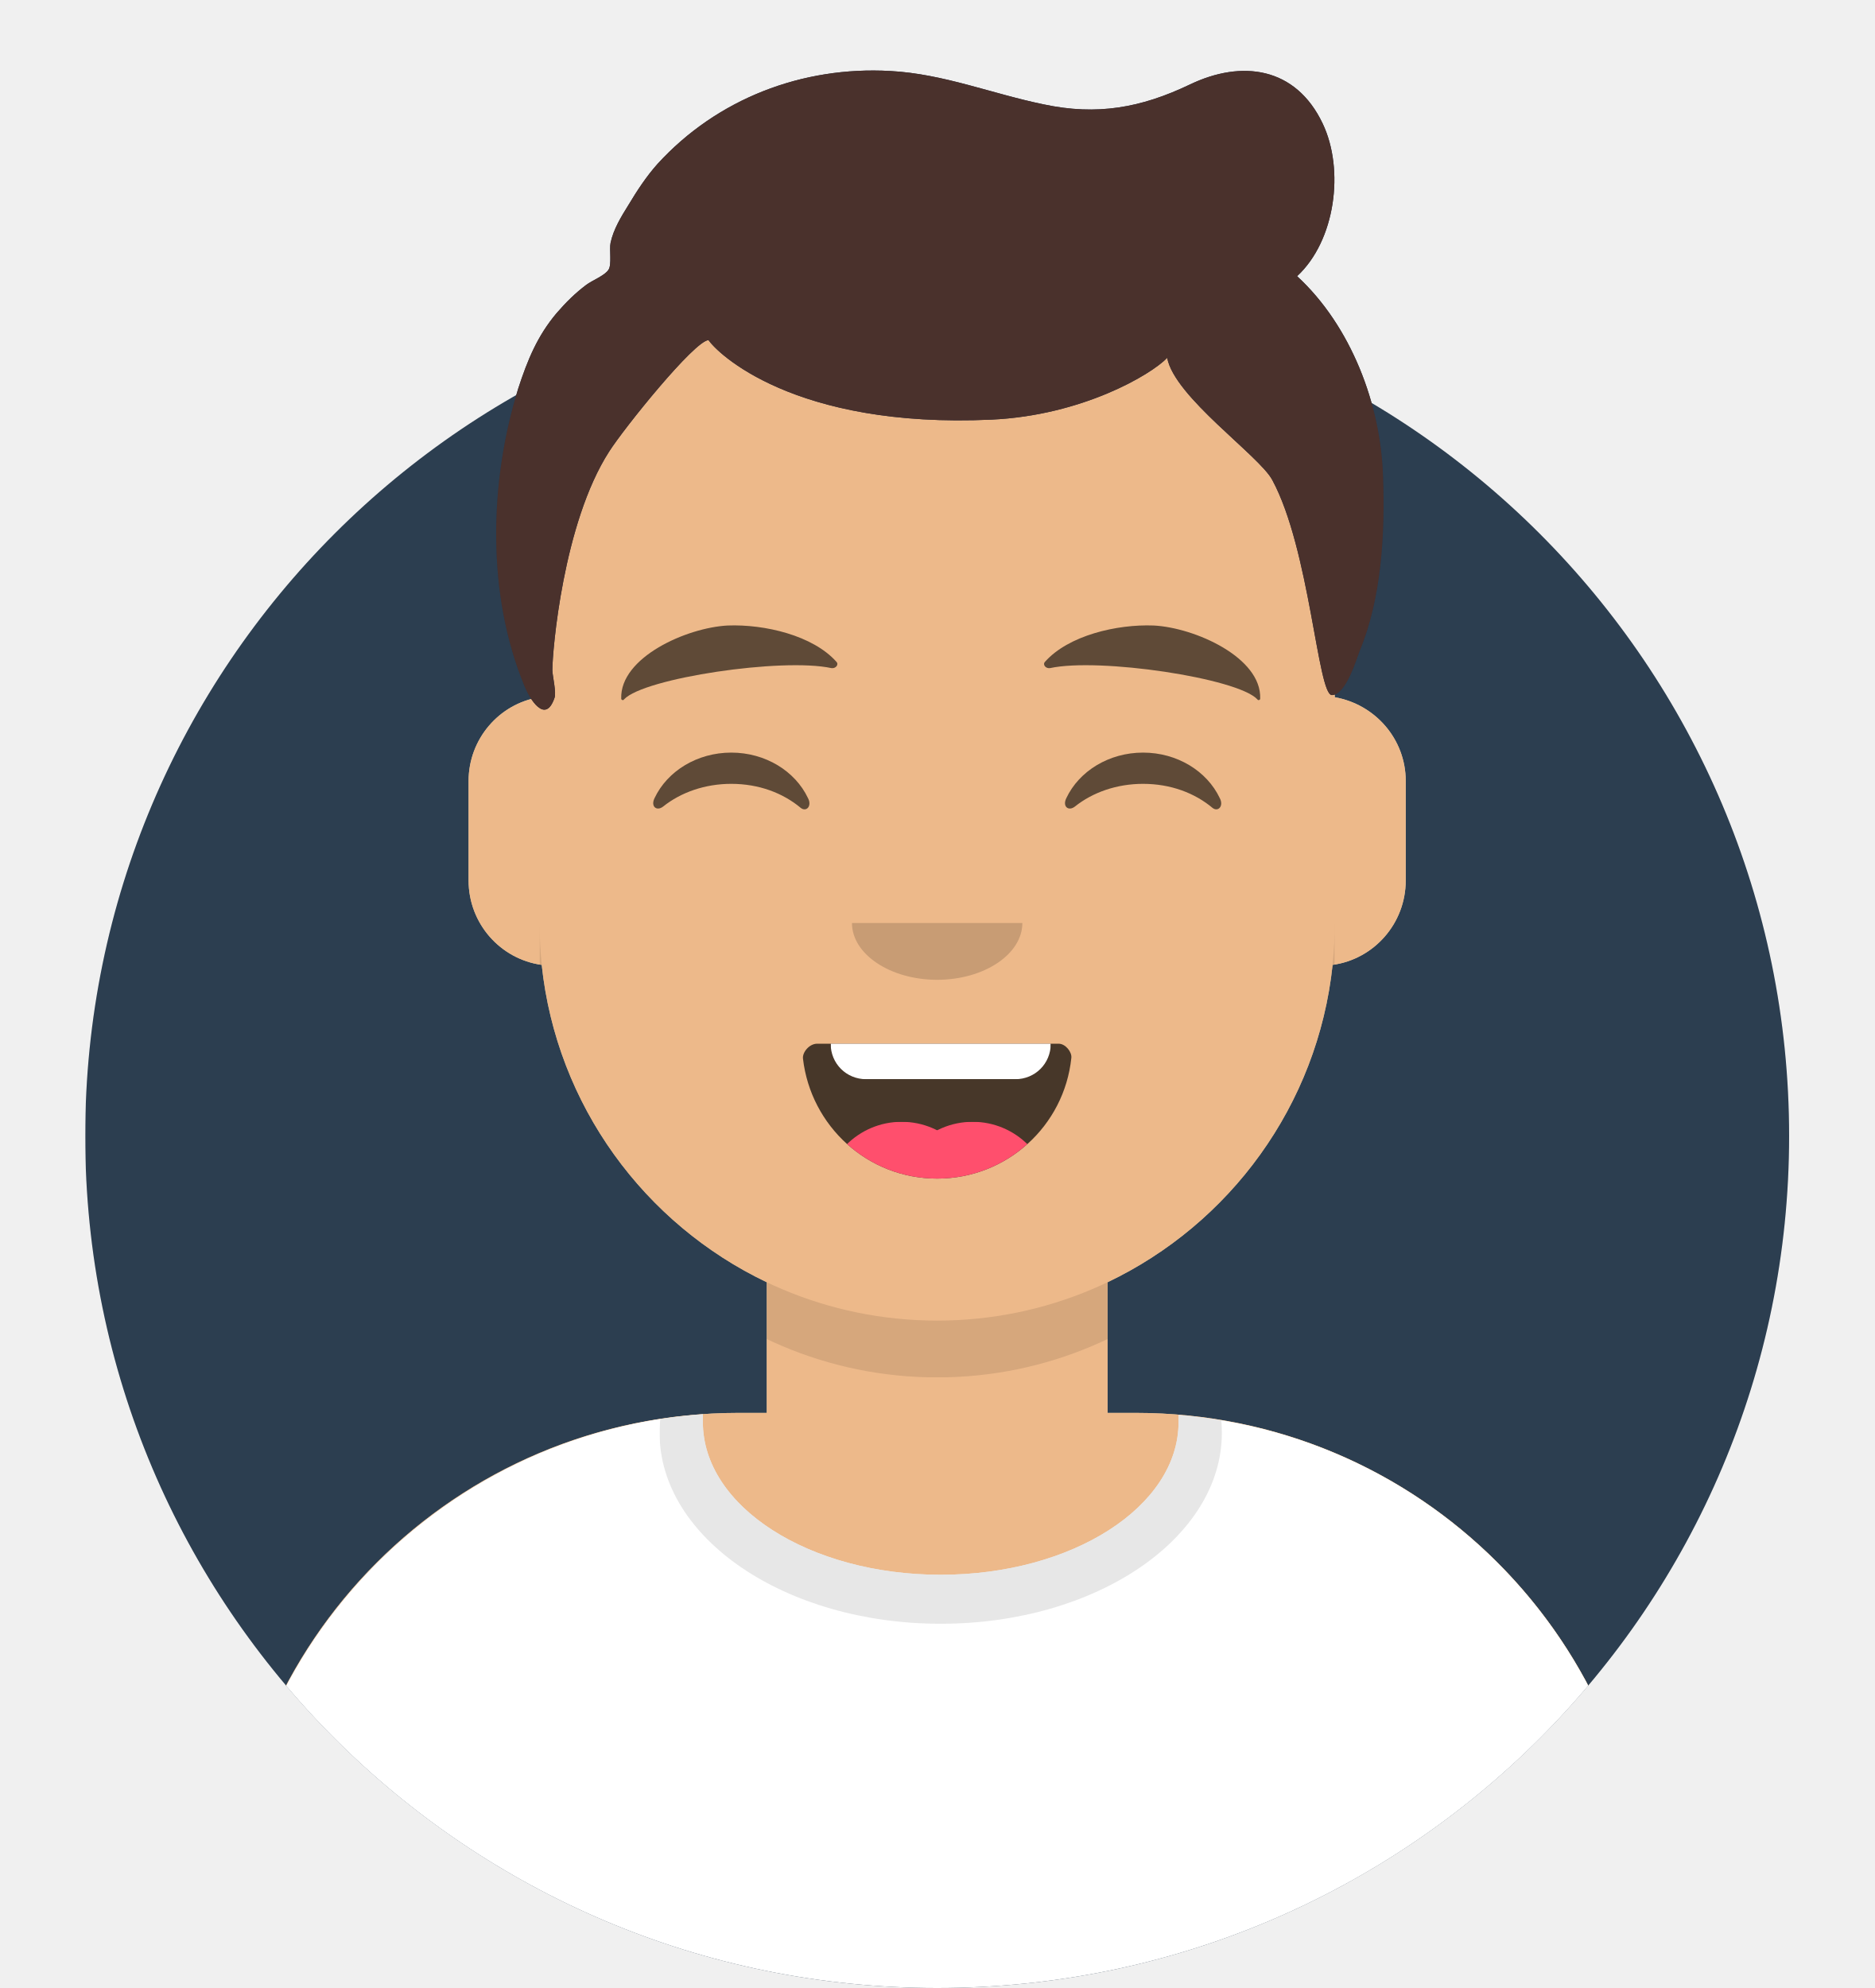
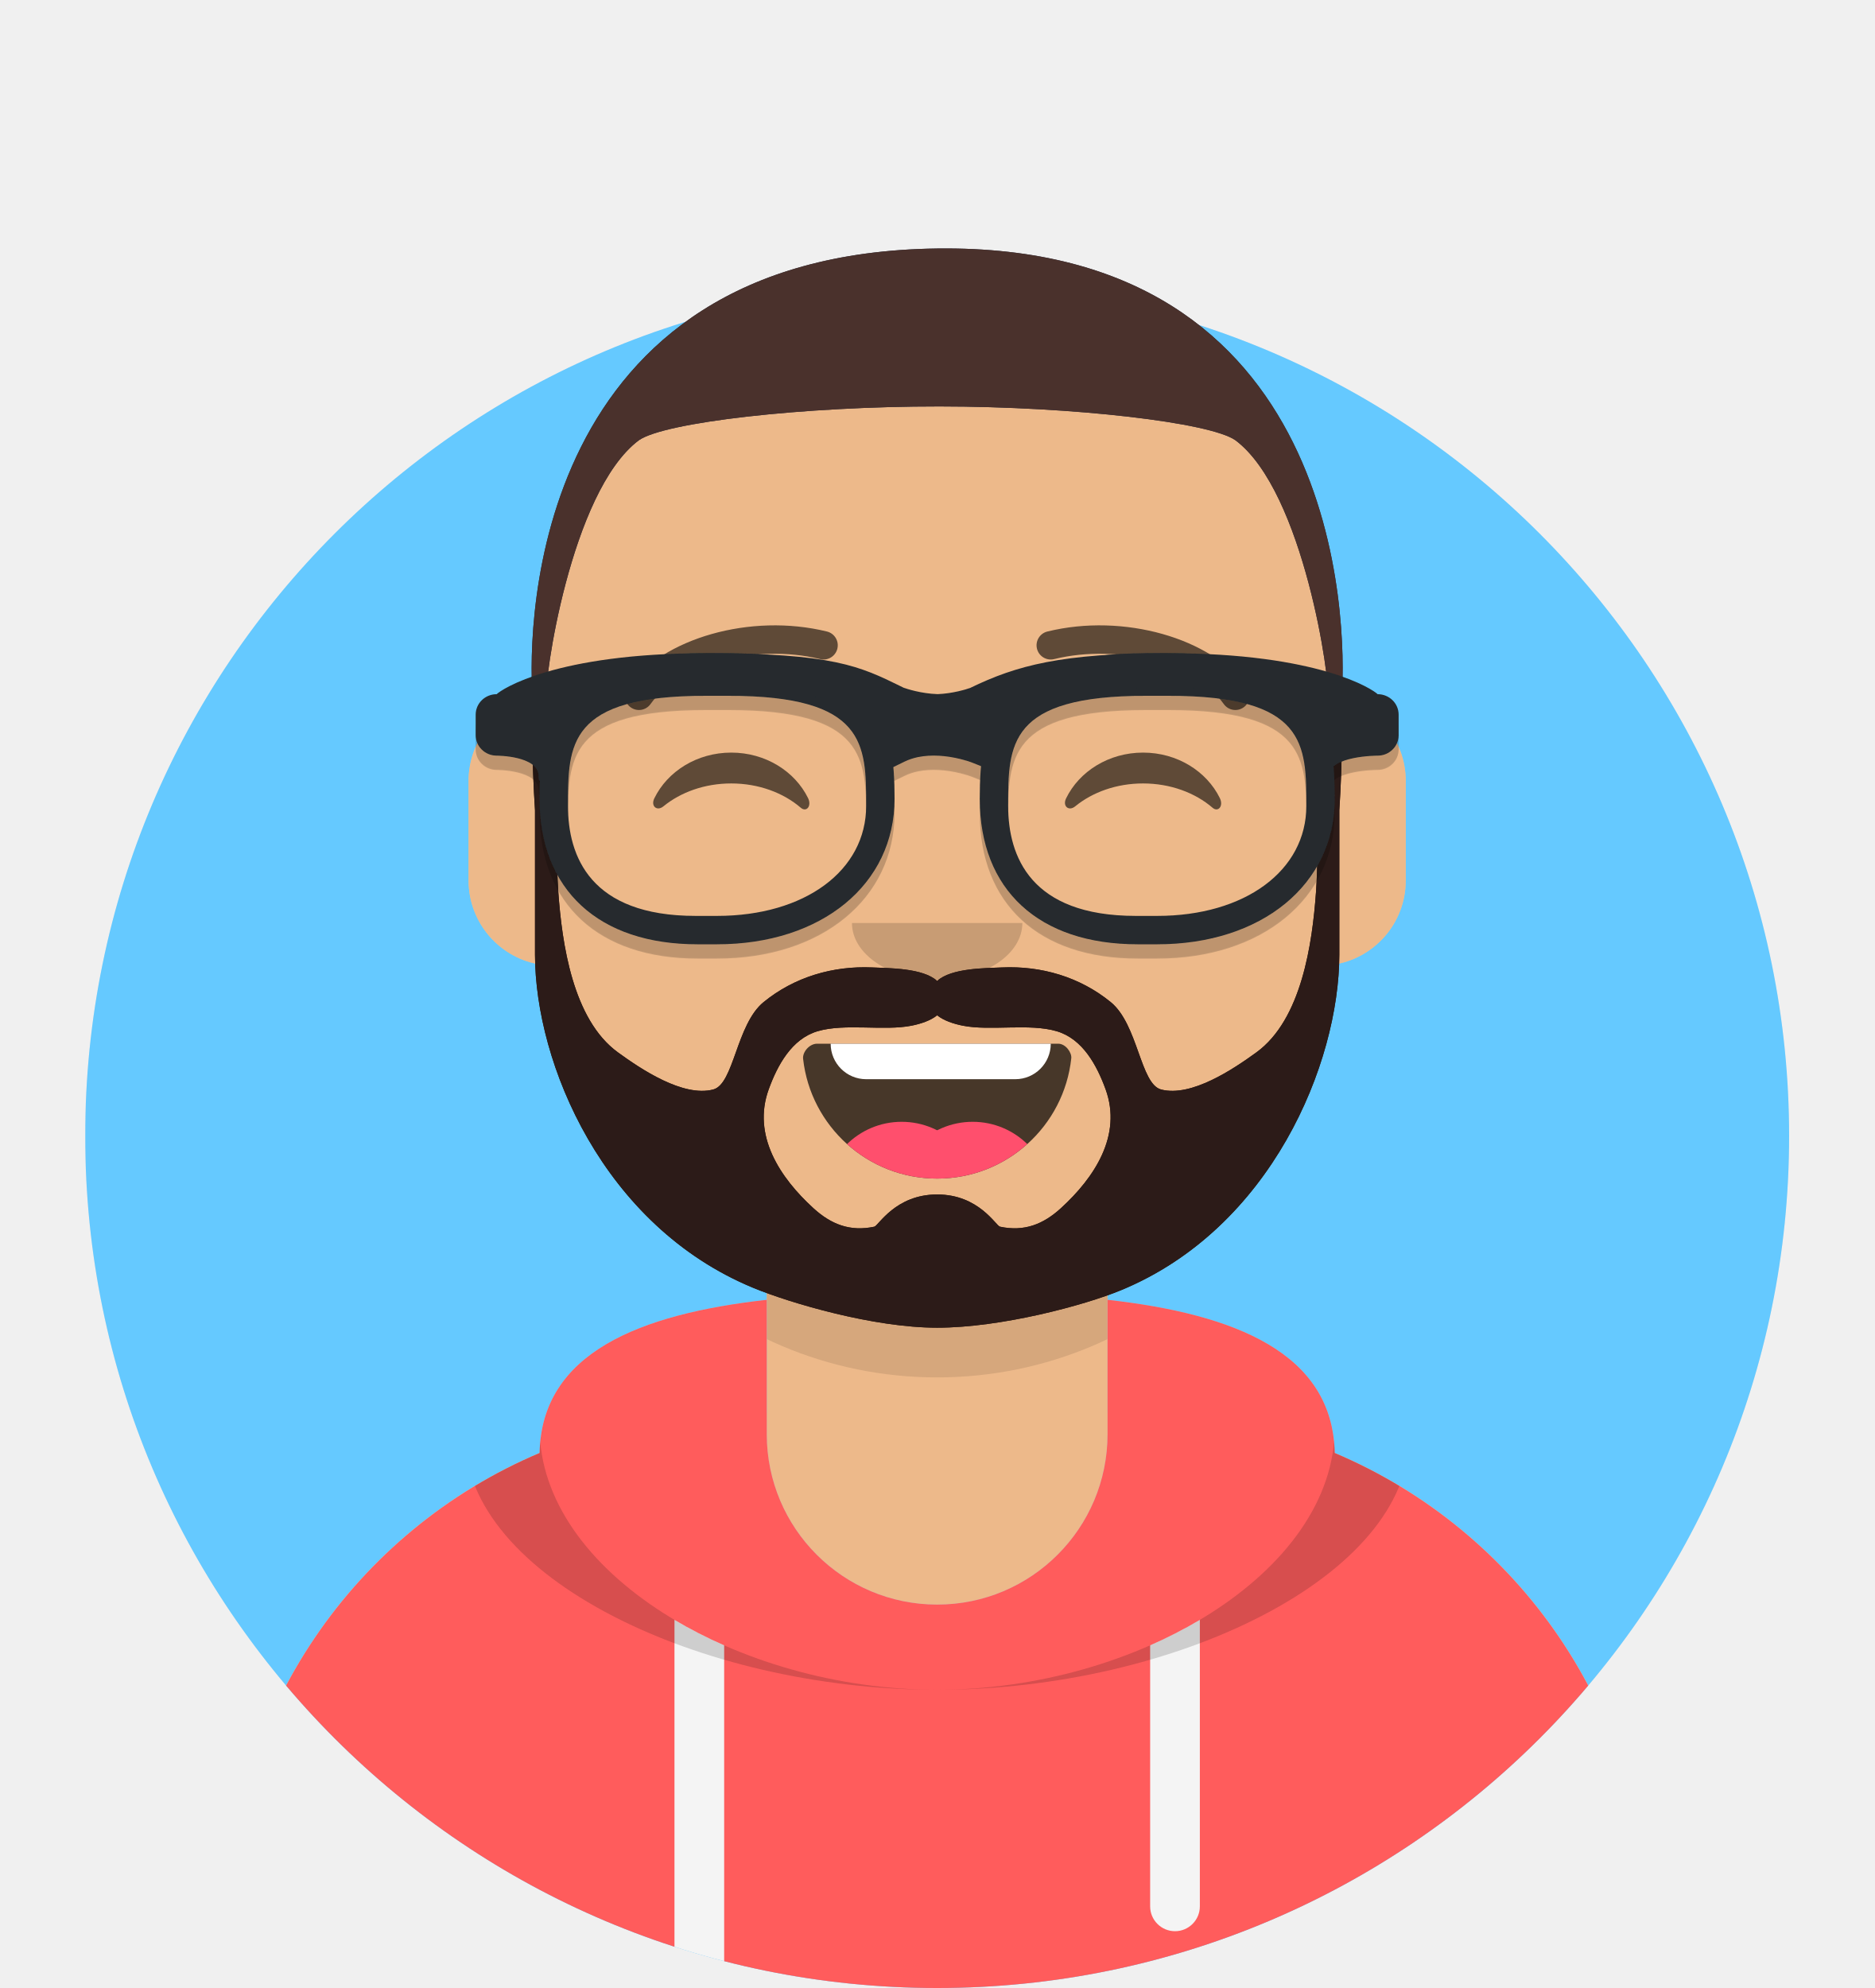
- <svg xmlns="http://www.w3.org/2000/svg" version="1.1" id="Layer_1" x="0px" y="0px" viewBox="0 0 264 280" style="enable-background:new 0 0 264 280;" xml:space="preserve">
-   <style type="text/css">
- 	.st0{fill-rule:evenodd;clip-rule:evenodd;fill:#E6E6E6;}
- 	.st1{filter:url(#Adobe_OpacityMaskFilter);}
- 	.st2{fill-rule:evenodd;clip-rule:evenodd;fill:#FFFFFF;}
- 	.st3{mask:url(#mask-2_1_);}
- 	.st4{fill-rule:evenodd;clip-rule:evenodd;fill:#2C3E50;}
- 	.st5{filter:url(#Adobe_OpacityMaskFilter_1_);}
- 	.st6{mask:url(#mask-4_1_);}
- 	.st7{fill-rule:evenodd;clip-rule:evenodd;fill:#D0C6AC;}
- 	.st8{filter:url(#Adobe_OpacityMaskFilter_2_);}
- 	.st9{mask:url(#mask-6_1_);}
- 	.st10{fill-rule:evenodd;clip-rule:evenodd;fill:#EDB98A;}
- 	.st11{filter:url(#Adobe_OpacityMaskFilter_3_);}
- 	.st12{mask:url(#mask-6_2_);fill-rule:evenodd;clip-rule:evenodd;fill-opacity:0.1;}
- 	.st13{filter:url(#Adobe_OpacityMaskFilter_4_);}
- 	.st14{mask:url(#react-mask-952_1_);}
- 	.st15{filter:url(#Adobe_OpacityMaskFilter_5_);}
- 	.st16{opacity:0.6;mask:url(#react-mask-952_2_);}
- 	.st17{fill-rule:evenodd;clip-rule:evenodd;fill-opacity:0.16;}
- 	.st18{fill-rule:evenodd;clip-rule:evenodd;fill-opacity:0.7;}
- 	.st19{filter:url(#Adobe_OpacityMaskFilter_6_);}
- 	.st20{mask:url(#react-mask-934_1_);fill-rule:evenodd;clip-rule:evenodd;fill:#FFFFFF;}
- 	.st21{filter:url(#Adobe_OpacityMaskFilter_7_);}
- 	.st22{mask:url(#react-mask-934_2_);}
- 	.st23{fill-rule:evenodd;clip-rule:evenodd;fill:#FF4F6D;}
- 	.st24{fill-rule:evenodd;clip-rule:evenodd;fill-opacity:0.6;}
- 	.st25{filter:url(#Adobe_OpacityMaskFilter_8_);}
- 	.st26{mask:url(#react-mask-925_1_);}
- 	.st27{fill-rule:evenodd;clip-rule:evenodd;fill:#28354B;}
- 	.st28{filter:url(#Adobe_OpacityMaskFilter_9_);}
- 	.st29{mask:url(#react-mask-924_1_);}
- 	.st30{fill-rule:evenodd;clip-rule:evenodd;fill:#4A312C;}
- </style>
-   <g>
-     <g transform="translate(-825, -1100)">
+ <svg xmlns="http://www.w3.org/2000/svg" xmlns:xlink="http://www.w3.org/1999/xlink" width="264px" height="280px" viewBox="0 0 264 280" version="1.1">
+   <defs>
+     <circle id="react-path-1" cx="120" cy="120" r="120" />
+     <path d="M12,160 C12,226.274 65.726,280 132,280 C198.274,280 252,226.274 252,160 L264,160 L264,-1.42108547e-14 L-3.19744231e-14,-1.42108547e-14 L-3.19744231e-14,160 L12,160 Z" id="react-path-2" />
+     <path d="M124,144.611 L124,163 L128,163 L128,163 C167.765,163 200,195.235 200,235 L200,244 L0,244 L0,235 C-4.86974701e-15,195.235 32.235,163 72,163 L72,163 L76,163 L76,144.611 C58.763,136.422 46.372,119.687 44.305,99.881 C38.48,99.058 34,94.052 34,88 L34,74 C34,68.054 38.325,63.118 44,62.166 L44,56 L44,56 C44,25.072 69.072,5.68137151e-15 100,0 L100,0 L100,0 C130.928,-5.68137151e-15 156,25.072 156,56 L156,62.166 C161.675,63.118 166,68.054 166,74 L166,88 C166,94.052 161.52,99.058 155.695,99.881 C153.628,119.687 141.237,136.422 124,144.611 Z" id="react-path-3" />
+   </defs>
+   <g id="Avataaar" stroke="none" stroke-width="1" fill="none" fill-rule="evenodd" data-darkreader-inline-stroke="" style="--darkreader-inline-stroke: none;">
+     <g transform="translate(-825, -1100)" id="Avataaar/Circle">
      <g transform="translate(825, 1100)">
-         <g id="Circle" transform="translate(12, 40)">
-           <g id="Circle-Background">
-             <circle class="st0" cx="120" cy="120" r="120" />
-           </g>
-           <defs>
-             <filter id="Adobe_OpacityMaskFilter" filterUnits="userSpaceOnUse" x="0" y="0" width="240" height="240">
-               <feColorMatrix type="matrix" values="1 0 0 0 0  0 1 0 0 0  0 0 1 0 0  0 0 0 1 0" />
-             </filter>
-           </defs>
-           <mask maskUnits="userSpaceOnUse" x="0" y="0" width="240" height="240" id="mask-2_1_">
-             <g class="st1">
-               <circle id="path-1_1_" class="st2" cx="120" cy="120" r="120" />
-             </g>
+         <g id="Circle" stroke-width="1" fill-rule="evenodd" transform="translate(12, 40)">
+           <mask id="react-mask-4" fill="white">
+             <use xlink:href="#react-path-1" />
          </mask>
-           <g class="st3">
-             <rect class="st4" width="240" height="240" />
+           <use id="Circle-Background" fill="#E6E6E6" xlink:href="#react-path-1" />
+           <g id="Color/Palette/Blue-01" mask="url(#react-mask-4)" fill="#65C9FF">
+             <rect id="🖍Color" x="0" y="0" width="240" height="240" />
          </g>
        </g>
-         <g id="Mask">
- 			</g>
-         <defs>
-           <filter id="Adobe_OpacityMaskFilter_1_" filterUnits="userSpaceOnUse" x="-1" y="0" width="265" height="280">
-             <feColorMatrix type="matrix" values="1 0 0 0 0  0 1 0 0 0  0 0 1 0 0  0 0 0 1 0" />
-           </filter>
-         </defs>
-         <mask maskUnits="userSpaceOnUse" x="-1" y="0" width="265" height="280" id="mask-4_1_">
-           <g class="st5">
-             <path id="path-3_1_" class="st2" d="M12,160c0,66.3,53.7,120,120,120s120-53.7,120-120h12V0H0v160H12z" />
-           </g>
+         <mask id="react-mask-5" fill="white">
+           <use xlink:href="#react-path-2" />
        </mask>
-         <g id="Avataaar" class="st6">
+         <g id="Mask" />
+         <g id="Avataaar" stroke-width="1" fill-rule="evenodd" mask="url(#react-mask-5)">
          <g id="Body" transform="translate(32, 36)">
-             <g>
-               <path class="st7" d="M124,144.6V163h4l0,0c39.8,0,72,32.2,72,72v9H0v-9c0-39.8,32.2-72,72-72l0,0h4v-18.4        c-17.2-8.2-29.6-24.9-31.7-44.7C38.5,99.1,34,94.1,34,88V74c0-5.9,4.3-10.9,10-11.8V56l0,0c0-30.9,25.1-56,56-56l0,0l0,0        c30.9,0,56,25.1,56,56v6.2c5.7,1,10,5.9,10,11.8v14c0,6.1-4.5,11.1-10.3,11.9C153.6,119.7,141.2,136.4,124,144.6z" />
-             </g>
-             <defs>
-               <filter id="Adobe_OpacityMaskFilter_2_" filterUnits="userSpaceOnUse" x="-32" y="0" width="264" height="244">
-                 <feColorMatrix type="matrix" values="1 0 0 0 0  0 1 0 0 0  0 0 1 0 0  0 0 0 1 0" />
-               </filter>
-             </defs>
-             <mask maskUnits="userSpaceOnUse" x="-32" y="0" width="264" height="244" id="mask-6_1_">
-               <g class="st8">
-                 <path id="path-5_1_" class="st2" d="M124,144.6V163h4l0,0c39.8,0,72,32.2,72,72v9H0v-9c0-39.8,32.2-72,72-72l0,0h4v-18.4         c-17.2-8.2-29.6-24.9-31.7-44.7C38.5,99.1,34,94.1,34,88V74c0-5.9,4.3-10.9,10-11.8V56l0,0c0-30.9,25.1-56,56-56l0,0l0,0         c30.9,0,56,25.1,56,56v6.2c5.7,1,10,5.9,10,11.8v14c0,6.1-4.5,11.1-10.3,11.9C153.6,119.7,141.2,136.4,124,144.6z" />
-               </g>
+             <mask id="react-mask-6" fill="white" data-darkreader-inline-fill="" style="--darkreader-inline-fill: #e8e6e3;">
+               <use xlink:href="#react-path-3" />
            </mask>
-             <g class="st9">
-               <g id="Color" transform="translate(-32, 0)">
-                 <rect class="st10" width="264" height="244" />
+             <use fill="#D0C6AC" xlink:href="#react-path-3" data-darkreader-inline-fill="" style="--darkreader-inline-fill: #3e3623;" />
+             <g id="Skin/👶🏽-03-Brown" mask="url(#react-mask-6)" fill="#EDB98A">
+               <g transform="translate(0, 0)" id="Color">
+                 <rect x="0" y="0" width="264" height="280" />
              </g>
            </g>
+             <path d="M156,79 L156,102 C156,132.928 130.928,158 100,158 C69.072,158 44,132.928 44,102 L44,79 L44,94 C44,124.928 69.072,150 100,150 C130.928,150 156,124.928 156,94 L156,79 Z" id="Neck-Shadow" fill-opacity="0.1" fill="#000000" mask="url(#react-mask-6)" data-darkreader-inline-fill="" style="--darkreader-inline-fill: #000000;" />
+           </g>
+           <g id="Clothing/Hoodie" transform="translate(0, 170)">
            <defs>
-               <filter id="Adobe_OpacityMaskFilter_3_" filterUnits="userSpaceOnUse" x="44" y="79" width="112" height="79">
-                 <feColorMatrix type="matrix" values="1 0 0 0 0  0 1 0 0 0  0 0 1 0 0  0 0 0 1 0" />
-               </filter>
+               <path d="M108,13.071 C90.081,15.076 76.28,20.552 76.004,34.645 C50.146,45.568 32,71.165 32,100.999 L32,100.999 L32,110 L232,110 L232,100.999 C232,71.165 213.854,45.568 187.996,34.645 C187.72,20.552 173.919,15.076 156,13.071 L156,32 L156,32 C156,45.255 145.255,56 132,56 L132,56 C118.745,56 108,45.255 108,32 L108,13.071 Z" id="react-path-75" />
            </defs>
-             <mask maskUnits="userSpaceOnUse" x="44" y="79" width="112" height="79" id="mask-6_2_">
-               <g class="st11">
-                 <path id="path-5_2_" class="st2" d="M124,144.6V163h4l0,0c39.8,0,72,32.2,72,72v9H0v-9c0-39.8,32.2-72,72-72l0,0h4v-18.4         c-17.2-8.2-29.6-24.9-31.7-44.7C38.5,99.1,34,94.1,34,88V74c0-5.9,4.3-10.9,10-11.8V56l0,0c0-30.9,25.1-56,56-56l0,0l0,0         c30.9,0,56,25.1,56,56v6.2c5.7,1,10,5.9,10,11.8v14c0,6.1-4.5,11.1-10.3,11.9C153.6,119.7,141.2,136.4,124,144.6z" />
+             <mask id="react-mask-76" fill="white">
+               <use xlink:href="#react-path-75" />
+             </mask>
+             <use id="Hoodie" fill="#B7C1DB" fill-rule="evenodd" xlink:href="#react-path-75" />
+             <g id="Color/Palette/Gray-01" mask="url(#react-mask-76)" fill-rule="evenodd" fill="#FF5C5C">
+               <rect id="🖍Color" x="0" y="0" width="264" height="110" />
+             </g>
+             <path d="M102,61.739 L102,110 L95,110 L95,58.15 C97.204,59.46 99.547,60.661 102,61.739 Z M169,58.15 L169,98.5 C169,100.433 167.433,102 165.5,102 C163.567,102 162,100.433 162,98.5 L162,61.739 C164.453,60.661 166.796,59.46 169,58.15 Z" id="Straps" fill="#F4F4F4" fill-rule="evenodd" mask="url(#react-mask-76)" />
+             <path d="M90.96,12.724 C75.909,15.571 65.5,21.243 65.5,32.308 C65.5,52.02 98.538,68 132,68 C165.462,68 198.5,52.02 198.5,32.308 C198.5,21.243 188.091,15.571 173.04,12.724 C182.125,16.074 188,21.706 188,31.077 C188,51.469 160.179,68 132,68 C103.821,68 76,51.469 76,31.077 C76,21.706 81.875,16.074 90.96,12.724 Z" id="Shadow" fill-opacity="0.16" fill="#000000" fill-rule="evenodd" mask="url(#react-mask-76)" />
+           </g>
+           <g id="Face" transform="translate(76, 82)" fill="#000000" data-darkreader-inline-fill="" style="--darkreader-inline-fill: #000000;">
+             <g id="Mouth/Smile" transform="translate(2, 52)">
+               <defs>
+                 <path d="M35.118,15.128 C36.176,24.62 44.226,32 54,32 C63.804,32 71.874,24.574 72.892,15.04 C72.974,14.273 72.117,13 71.043,13 C56.149,13 44.738,13 37.087,13 C36.007,13 35.012,14.178 35.118,15.128 Z" id="react-path-79" />
+               </defs>
+               <mask id="react-mask-80" fill="white">
+                 <use xlink:href="#react-path-79" />
+               </mask>
+               <use id="Mouth" fill-opacity="0.7" fill="#000000" fill-rule="evenodd" xlink:href="#react-path-79" />
+               <rect id="Teeth" fill="#FFFFFF" fill-rule="evenodd" mask="url(#react-mask-80)" x="39" y="2" width="31" height="16" rx="5" />
+               <g id="Tongue" stroke-width="1" fill-rule="evenodd" mask="url(#react-mask-80)" fill="#FF4F6D">
+                 <g transform="translate(38, 24)">
+                   <circle cx="11" cy="11" r="11" />
+                   <circle cx="21" cy="11" r="11" />
+                 </g>
              </g>
-             </mask>
-             <path id="Neck-Shadow" class="st12" d="M156,79v23c0,30.9-25.1,56-56,56s-56-25.1-56-56V79v15c0,30.9,25.1,56,56,56       s56-25.1,56-56V79z" />
-           </g>
-           <g transform="translate(0, 170)">
-             <g id="Clothes">
-               <path class="st0" d="M166,29.3c37,3,66,34,66,71.8v8.9H32v-8.9C32,63,61.6,31.8,99,29.2c0,0.4,0,0.7,0,1.1        c0,11.9,15,21.5,33.5,21.5S166,42.2,166,30.3C166,30,166,29.6,166,29.3z" />
            </g>
-             <defs>
-               <filter id="Adobe_OpacityMaskFilter_4_" filterUnits="userSpaceOnUse" x="0" y="0" width="264" height="110">
-                 <feColorMatrix type="matrix" values="1 0 0 0 0  0 1 0 0 0  0 0 1 0 0  0 0 0 1 0" />
-               </filter>
-             </defs>
-             <mask maskUnits="userSpaceOnUse" x="0" y="0" width="264" height="110" id="react-mask-952_1_">
-               <g class="st13">
-                 <path id="react-path-951_1_" class="st2" d="M166,29.3c37,3,66,34,66,71.8v8.9H32v-8.9C32,63,61.6,31.8,99,29.2         c0,0.4,0,0.7,0,1.1c0,11.9,15,21.5,33.5,21.5S166,42.2,166,30.3C166,30,166,29.6,166,29.3z" />
-               </g>
-             </mask>
-             <g class="st14">
-               <rect class="st2" width="264" height="110" />
+             <g id="Nose/Default" transform="translate(28, 40)" fill-opacity="0.16">
+               <path d="M16,8 C16,12.418 21.373,16 28,16 L28,16 C34.627,16 40,12.418 40,8" id="Nose" />
            </g>
-             <defs>
-               <filter id="Adobe_OpacityMaskFilter_5_" filterUnits="userSpaceOnUse" x="92.9" y="4.9" width="79.3" height="53.8">
-                 <feColorMatrix type="matrix" values="1 0 0 0 0  0 1 0 0 0  0 0 1 0 0  0 0 0 1 0" />
-               </filter>
-             </defs>
-             <mask maskUnits="userSpaceOnUse" x="92.9" y="4.9" width="79.3" height="53.8" id="react-mask-952_2_">
-               <g class="st15">
-                 <path id="react-path-951_2_" class="st2" d="M166,29.3c37,3,66,34,66,71.8v8.9H32v-8.9C32,63,61.6,31.8,99,29.2         c0,0.4,0,0.7,0,1.1c0,11.9,15,21.5,33.5,21.5S166,42.2,166,30.3C166,30,166,29.6,166,29.3z" />
-               </g>
-             </mask>
-             <g id="Shadowy" class="st16">
-               <g transform="translate(92, 4)">
-                 <ellipse class="st17" cx="40.5" cy="27.8" rx="39.6" ry="26.9" />
+             <g id="Eyes/Happy-😁" transform="translate(0, 8)" fill-opacity="0.6">
+               <path d="M16.16,22.447 C18.007,18.649 22.164,16 26.998,16 C31.814,16 35.959,18.63 37.815,22.407 C38.367,23.529 37.582,24.447 36.791,23.767 C34.34,21.66 30.859,20.344 26.998,20.344 C23.257,20.344 19.874,21.579 17.438,23.572 C16.547,24.3 15.62,23.558 16.16,22.447 Z" id="Squint" />
+               <path d="M74.16,22.447 C76.007,18.649 80.164,16 84.998,16 C89.814,16 93.959,18.63 95.815,22.407 C96.367,23.529 95.582,24.447 94.791,23.767 C92.34,21.66 88.859,20.344 84.998,20.344 C81.257,20.344 77.874,21.579 75.438,23.572 C74.547,24.3 73.62,23.558 74.16,22.447 Z" id="Squint" />
+             </g>
+             <g id="Eyebrow/Outline/Default" fill-opacity="0.6">
+               <g id="I-Browse" transform="translate(12, 6)">
+                 <path d="M3.63,11.159 C7.545,5.65 18.278,2.561 27.523,4.831 C28.596,5.095 29.679,4.439 29.942,3.366 C30.206,2.293 29.55,1.21 28.477,0.947 C17.74,-1.69 5.312,1.887 0.37,8.841 C-0.27,9.742 -0.059,10.99 0.841,11.63 C1.742,12.27 2.99,12.059 3.63,11.159 Z" id="Eyebrow" fill-rule="nonzero" />
+                 <path d="M61.63,11.159 C65.545,5.65 76.278,2.561 85.523,4.831 C86.596,5.095 87.679,4.439 87.942,3.366 C88.206,2.293 87.55,1.21 86.477,0.947 C75.74,-1.69 63.312,1.887 58.37,8.841 C57.73,9.742 57.941,10.99 58.841,11.63 C59.742,12.27 60.99,12.059 61.63,11.159 Z" id="Eyebrow" fill-rule="nonzero" transform="translate(73.00015, 6.039198) scale(-1, 1) translate(-73.00015, -6.039198) " />
              </g>
            </g>
          </g>
-           <g id="Face" transform="translate(76, 82)">
-             <g transform="translate(2, 52)">
-               <g id="Mouth">
-                 <path class="st18" d="M35.1,15.1C36.2,24.6,44.2,32,54,32c9.8,0,17.9-7.4,18.9-17c0.1-0.8-0.8-2-1.8-2c-14.9,0-26.3,0-34,0         C36,13,35,14.2,35.1,15.1z" />
-               </g>
-               <defs>
-                 <filter id="Adobe_OpacityMaskFilter_6_" filterUnits="userSpaceOnUse" x="39" y="2" width="31" height="16">
-                   <feColorMatrix type="matrix" values="1 0 0 0 0  0 1 0 0 0  0 0 1 0 0  0 0 0 1 0" />
-                 </filter>
-               </defs>
-               <mask maskUnits="userSpaceOnUse" x="39" y="2" width="31" height="16" id="react-mask-934_1_">
-                 <g class="st19">
-                   <path id="react-path-933_1_" class="st2" d="M35.1,15.1C36.2,24.6,44.2,32,54,32c9.8,0,17.9-7.4,18.9-17          c0.1-0.8-0.8-2-1.8-2c-14.9,0-26.3,0-34,0C36,13,35,14.2,35.1,15.1z" />
-                 </g>
-               </mask>
-               <path id="Teeth" class="st20" d="M44,2h21c2.8,0,5,2.2,5,5v6c0,2.8-2.2,5-5,5H44c-2.8,0-5-2.2-5-5V7C39,4.2,41.2,2,44,2z" />
-               <defs>
-                 <filter id="Adobe_OpacityMaskFilter_7_" filterUnits="userSpaceOnUse" x="38" y="24" width="32" height="22">
-                   <feColorMatrix type="matrix" values="1 0 0 0 0  0 1 0 0 0  0 0 1 0 0  0 0 0 1 0" />
-                 </filter>
-               </defs>
-               <mask maskUnits="userSpaceOnUse" x="38" y="24" width="32" height="22" id="react-mask-934_2_">
-                 <g class="st21">
-                   <path id="react-path-933_2_" class="st2" d="M35.1,15.1C36.2,24.6,44.2,32,54,32c9.8,0,17.9-7.4,18.9-17          c0.1-0.8-0.8-2-1.8-2c-14.9,0-26.3,0-34,0C36,13,35,14.2,35.1,15.1z" />
-                 </g>
-               </mask>
-               <g id="Tongue" class="st22">
-                 <g transform="translate(38, 24)">
-                   <circle class="st23" cx="11" cy="11" r="11" />
-                   <circle class="st23" cx="21" cy="11" r="11" />
-                 </g>
-               </g>
-             </g>
-             <g transform="translate(28, 40)">
-               <path id="Nose" class="st17" d="M16,8c0,4.4,5.4,8,12,8l0,0c6.6,0,12-3.6,12-8" />
-             </g>
-             <g transform="translate(0, 8)">
-               <path id="Squint" class="st24" d="M16.2,22.4C18,18.6,22.2,16,27,16c4.8,0,9,2.6,10.8,6.4c0.6,1.1-0.2,2-1,1.4        c-2.5-2.1-5.9-3.4-9.8-3.4c-3.7,0-7.1,1.2-9.6,3.2C16.5,24.3,15.6,23.6,16.2,22.4z" />
-               <path class="st24" d="M74.2,22.4C76,18.6,80.2,16,85,16c4.8,0,9,2.6,10.8,6.4c0.6,1.1-0.2,2-1,1.4c-2.5-2.1-5.9-3.4-9.8-3.4        c-3.7,0-7.1,1.2-9.6,3.2C74.5,24.3,73.6,23.6,74.2,22.4z" />
-             </g>
-             <g>
-               <path id="Eyebrow" class="st24" d="M26.5,6.1c-5.8,0.3-15.2,4.5-15,10.3c0,0.2,0.3,0.3,0.4,0.1c2.8-3,22.3-5.9,29.2-4.4        c0.6,0.1,1.1-0.5,0.7-0.9C38.5,7.5,31.7,5.9,26.5,6.1" />
-               <path class="st24" d="M86.5,6.1c5.8,0.3,15.2,4.5,15,10.3c0,0.2-0.3,0.3-0.4,0.1c-2.8-3-22.3-5.9-29.2-4.4        c-0.6,0.1-1.1-0.5-0.7-0.9C74.5,7.5,81.3,5.9,86.5,6.1" />
-             </g>
-           </g>
-           <g id="Top">
+           <g id="Top" stroke-width="1" fill-rule="evenodd">
            <defs>
-               <filter id="Adobe_OpacityMaskFilter_8_" filterUnits="userSpaceOnUse" x="-1" y="0" width="264" height="280">
-                 <feColorMatrix type="matrix" values="1 0 0 0 0  0 1 0 0 0  0 0 1 0 0  0 0 0 1 0" />
+               <rect id="react-path-358" x="0" y="0" width="264" height="280" />
+               <path d="M1,64 C1.347,65.488 2.673,65.223 3,64 C2.537,62.446 6.296,35.248 16,28 C19.618,25.483 39.008,23.232 58.313,23.246 C77.409,23.259 96.421,25.511 100,28 C109.704,35.248 113.463,62.446 113,64 C113.327,65.223 114.653,65.488 115,64 C115.719,53.702 115,0.274 58,1 C1,1.726 0.281,53.702 1,64 Z" id="react-path-359" />
+               <filter x="-0.8%" y="-2.0%" width="101.5%" height="108.0%" filterUnits="objectBoundingBox" id="react-filter-355">
+                 <feOffset dx="0" dy="2" in="SourceAlpha" result="shadowOffsetOuter1" />
+                 <feColorMatrix values="0 0 0 0 0   0 0 0 0 0   0 0 0 0 0  0 0 0 0.16 0" type="matrix" in="shadowOffsetOuter1" result="shadowMatrixOuter1" />
+                 <feMerge>
+                   <feMergeNode in="shadowMatrixOuter1" />
+                   <feMergeNode in="SourceGraphic" />
+                 </feMerge>
              </filter>
            </defs>
-             <mask maskUnits="userSpaceOnUse" x="-1" y="0" width="264" height="280" id="react-mask-925_1_">
-               <g class="st25">
-                 <rect id="react-path-927_1_" class="st2" width="264" height="280" />
-               </g>
+             <mask id="react-mask-356" fill="white">
+               <use xlink:href="#react-path-358" />
            </mask>
-             <g class="st26">
+             <g id="Mask" />
+             <g id="Top/Short-Hair/The-Caesar" mask="url(#react-mask-356)">
              <g transform="translate(-1, 0)">
-                 <g id="Short-Hair">
-                   <path class="st27" d="M183.7,38.9c5.4-5,6.7-15,3.6-21.5c-3.8-8-11.4-9-18.7-5.5c-6.9,3.3-13.1,4.4-20.6,2.8          c-7.3-1.5-14.1-4.3-21.6-4.7C114,9.3,102,13.9,93.6,23.1c-1.6,1.8-2.9,3.8-4.1,5.8c-1,1.6-2.1,3.4-2.5,5.3          c-0.2,0.9,0.2,3.1-0.3,3.8c-0.5,0.8-2.3,1.5-3.1,2.1c-1.6,1.2-2.9,2.5-4.2,4c-2.7,3.2-4.1,6.6-5.4,10.6          c-4.1,13.2-4.5,29,0.9,42c0.7,1.7,2.9,5.4,4.2,1.6c0.3-0.7-0.3-3.2-0.3-3.9c0-2.7,1.5-20.7,8-30.8c2.1-3.3,12-15.6,14-15.7          c1.1,1.7,11.9,12.5,39.9,11.2c12.7-0.6,22.4-6.3,24.7-8.7c1,5.5,13,13.8,14.8,17.2c5.3,9.8,6.4,30.3,8.4,30.3          s3.5-5.2,3.9-6.2c3.1-7.4,3.6-16.6,3.3-24.6C195.5,57,191.3,45.9,183.7,38.9z" />
+                 <g id="Facial-Hair/Beard-Light" transform="translate(49, 72)">
+                   <defs>
+                     <path d="M101.428,98.169 C98.915,100.463 96.237,101.494 92.853,100.773 C92.271,100.649 89.896,96.235 84,96.235 C78.103,96.235 75.729,100.649 75.147,100.773 C71.762,101.494 69.085,100.463 66.571,98.169 C61.846,93.856 57.917,87.908 60.278,81.419 C61.508,78.037 63.51,74.324 67.151,73.246 C71.038,72.096 76.497,73.244 80.415,72.458 C81.684,72.204 83.071,71.751 84,71 C84.929,71.751 86.316,72.204 87.585,72.458 C91.503,73.244 96.961,72.096 100.849,73.246 C104.49,74.324 106.491,78.037 107.722,81.419 C110.083,87.908 106.154,93.856 101.428,98.169 M140.081,26 C136.671,34.4 137.988,44.858 137.357,53.676 C136.844,60.843 135.337,71.586 128.973,76.215 C125.718,78.582 119.794,82.56 115.542,81.45 C112.615,80.686 112.302,72.29 108.455,69.147 C104.092,65.582 98.643,64.016 93.149,64.258 C90.779,64.362 85.984,64.337 84,66.16 C82.016,64.337 77.222,64.362 74.851,64.258 C69.357,64.016 63.908,65.582 59.545,69.147 C55.698,72.29 55.386,80.686 52.458,81.45 C48.206,82.56 42.282,78.582 39.027,76.215 C32.662,71.586 31.156,60.843 30.643,53.676 C30.012,44.858 31.329,34.4 27.919,26 C26.26,26 27.354,42.129 27.354,42.129 L27.354,62.485 C27.386,77.773 36.935,100.655 58.108,109.393 C63.286,111.53 75.015,115 84,115 C92.985,115 104.714,111.86 109.892,109.723 C131.065,100.986 140.614,77.773 140.646,62.485 L140.646,42.129 C140.646,42.129 141.74,26 140.081,26" id="react-path-361" />
+                   </defs>
+                   <mask id="react-mask-360" fill="white">
+                     <use xlink:href="#react-path-361" />
+                   </mask>
+                   <use id="Lite-Beard" fill="#331B0C" fill-rule="evenodd" xlink:href="#react-path-361" />
+                   <g id="Color/Hair/Brown" mask="url(#react-mask-360)" fill="#2C1B18">
+                     <g transform="translate(-32, 0)" id="Color">
+                       <rect x="0" y="0" width="264" height="244" />
+                     </g>
+                   </g>
                </g>
-                 <defs>
-                   <filter id="Adobe_OpacityMaskFilter_9_" filterUnits="userSpaceOnUse" x="0" y="0" width="264" height="280">
-                     <feColorMatrix type="matrix" values="1 0 0 0 0  0 1 0 0 0  0 0 1 0 0  0 0 0 1 0" />
-                   </filter>
-                 </defs>
-                 <mask maskUnits="userSpaceOnUse" x="0" y="0" width="264" height="280" id="react-mask-924_1_">
-                   <g class="st28">
-                     <path id="react-path-926_1_" class="st2" d="M183.7,38.9c5.4-5,6.7-15,3.6-21.5c-3.8-8-11.4-9-18.7-5.5           c-6.9,3.3-13.1,4.4-20.6,2.8c-7.3-1.5-14.1-4.3-21.6-4.7C114,9.3,102,13.9,93.6,23.1c-1.6,1.8-2.9,3.8-4.1,5.8           c-1,1.6-2.1,3.4-2.5,5.3c-0.2,0.9,0.2,3.1-0.3,3.8c-0.5,0.8-2.3,1.5-3.1,2.1c-1.6,1.2-2.9,2.5-4.2,4           c-2.7,3.2-4.1,6.6-5.4,10.6c-4.1,13.2-4.5,29,0.9,42c0.7,1.7,2.9,5.4,4.2,1.6c0.3-0.7-0.3-3.2-0.3-3.9           c0-2.7,1.5-20.7,8-30.8c2.1-3.3,12-15.6,14-15.7c1.1,1.7,11.9,12.5,39.9,11.2c12.7-0.6,22.4-6.3,24.7-8.7           c1,5.5,13,13.8,14.8,17.2c5.3,9.8,6.4,30.3,8.4,30.3s3.5-5.2,3.9-6.2c3.1-7.4,3.6-16.6,3.3-24.6           C195.5,57,191.3,45.9,183.7,38.9z" />
+                 <g id="Hair" stroke-width="1" fill-rule="evenodd" transform="translate(75, 34)">
+                   <mask id="react-mask-357" fill="white">
+                     <use xlink:href="#react-path-359" />
+                   </mask>
+                   <use id="Caesar" fill="#28354B" xlink:href="#react-path-359" />
+                   <g id="Skin/👶🏽-03-Brown" mask="url(#react-mask-357)" fill="#4A312C">
+                     <g transform="translate(0, 0) " id="Color">
+                       <rect x="0" y="0" width="264" height="280" />
+                     </g>
                  </g>
-                 </mask>
-                 <g class="st29">
-                   <g transform="translate(0, 0) ">
-                     <rect class="st30" width="264" height="280" />
+                 </g>
+                 <g id="Top/_Resources/Prescription-02" fill="none" transform="translate(62, 85)" stroke-width="1">
+                   <defs>
+                     <filter x="-0.8%" y="-2.4%" width="101.5%" height="109.8%" filterUnits="objectBoundingBox" id="react-filter-362">
+                       <feOffset dx="0" dy="2" in="SourceAlpha" result="shadowOffsetOuter1" />
+                       <feColorMatrix values="0 0 0 0 0   0 0 0 0 0   0 0 0 0 0  0 0 0 0.2 0" type="matrix" in="shadowOffsetOuter1" result="shadowMatrixOuter1" />
+                       <feMerge>
+                         <feMergeNode in="shadowMatrixOuter1" />
+                         <feMergeNode in="SourceGraphic" />
+                       </feMerge>
+                     </filter>
+                   </defs>
+                   <g id="Wayfarers" filter="url(#react-filter-362)" transform="translate(6, 7)" fill="#252C2F">
+                     <path d="M34,41 L31.242,41 C17.315,41 9,33.336 9,20.5 C9,10.127 10.817,0 32.53,0 L35.47,0 C57.183,0 59,10.127 59,20.5 C59,32.569 48.721,41 34,41 Z M32.385,6 C13,6 13,12.841 13,21.502 C13,28.572 16.116,37 30.971,37 L34,37 C46.365,37 55,30.627 55,21.502 C55,12.841 55,6 35.615,6 L32.385,6 Z" id="Left" fill-rule="nonzero" />
+                     <path d="M96,41 L93.242,41 C79.315,41 71,33.336 71,20.5 C71,10.127 72.817,0 94.53,0 L97.47,0 C119.183,0 121,10.127 121,20.5 C121,32.569 110.721,41 96,41 Z M94.385,6 C75,6 75,12.841 75,21.502 C75,28.572 78.119,37 92.971,37 L96,37 C108.365,37 117,30.627 117,21.502 C117,12.841 117,6 97.615,6 L94.385,6 Z" id="Right" fill-rule="nonzero" />
+                     <path d="M2.955,5.772 C3.646,5.096 11.21,0 32.5,0 C50.351,0 54.13,1.853 59.85,4.652 L60.269,4.859 C60.667,4.999 62.7,5.69 65.079,5.766 C67.246,5.673 69.1,5.085 69.642,4.897 C76.17,1.722 82.561,0 97.5,0 C118.79,0 126.354,5.096 127.045,5.772 C128.679,5.772 130,7.062 130,8.657 L130,11.543 C130,13.139 128.679,14.429 127.045,14.429 C127.045,14.429 120.144,14.429 120.144,17.315 C120.144,20.2 118.182,13.139 118.182,11.543 L118.182,8.732 C114.579,7.353 108.128,4.786 97.5,4.786 C85.658,4.786 79.761,6.886 74.702,8.971 L74.759,9.108 L74.756,11.094 L72.539,16.444 L69.8,15.361 C69.556,15.264 69.028,15.09 68.296,14.91 C66.256,14.407 64.159,14.254 62.304,14.634 C61.624,14.774 60.992,14.984 60.413,15.267 L57.77,16.558 L55.127,11.396 L55.244,9.102 L55.325,8.907 C50.962,6.874 46.939,4.786 32.5,4.786 C21.872,4.786 15.422,7.352 11.818,8.731 L11.818,11.543 C11.818,13.139 8.864,20.2 8.864,17.315 C8.864,14.429 2.955,14.429 2.955,14.429 C1.324,14.429 0,13.139 0,11.543 L0,8.657 C0,7.062 1.324,5.772 2.955,5.772 Z" id="Stuff" fill-rule="nonzero" />
                  </g>
                </g>
              </g>
            </g>
          </g>
        </g>
      </g>
    </g>
  </g>
</svg>
